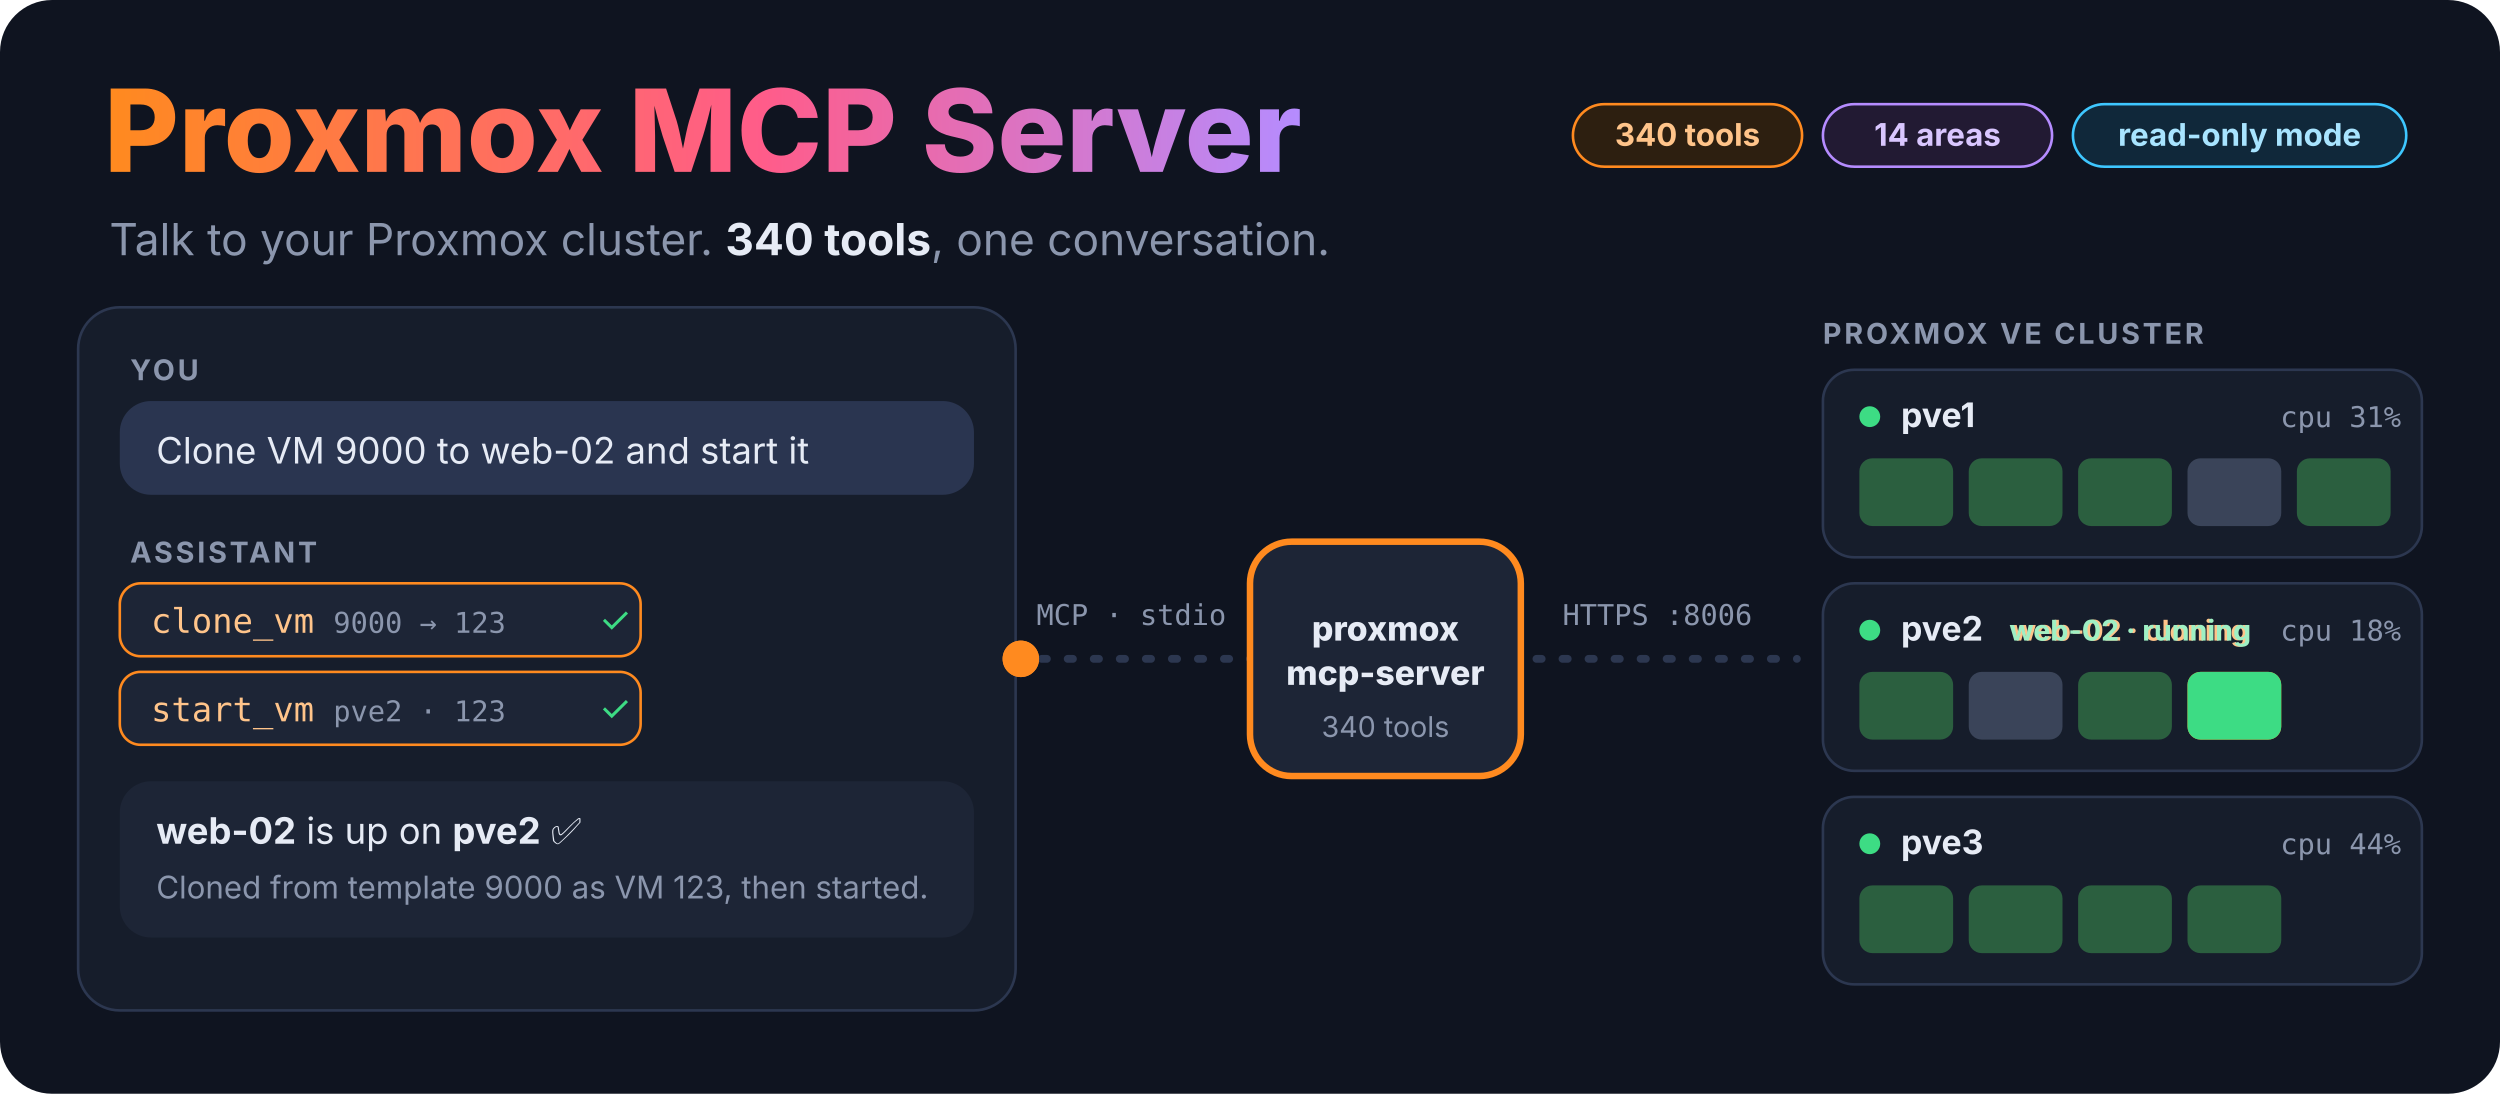
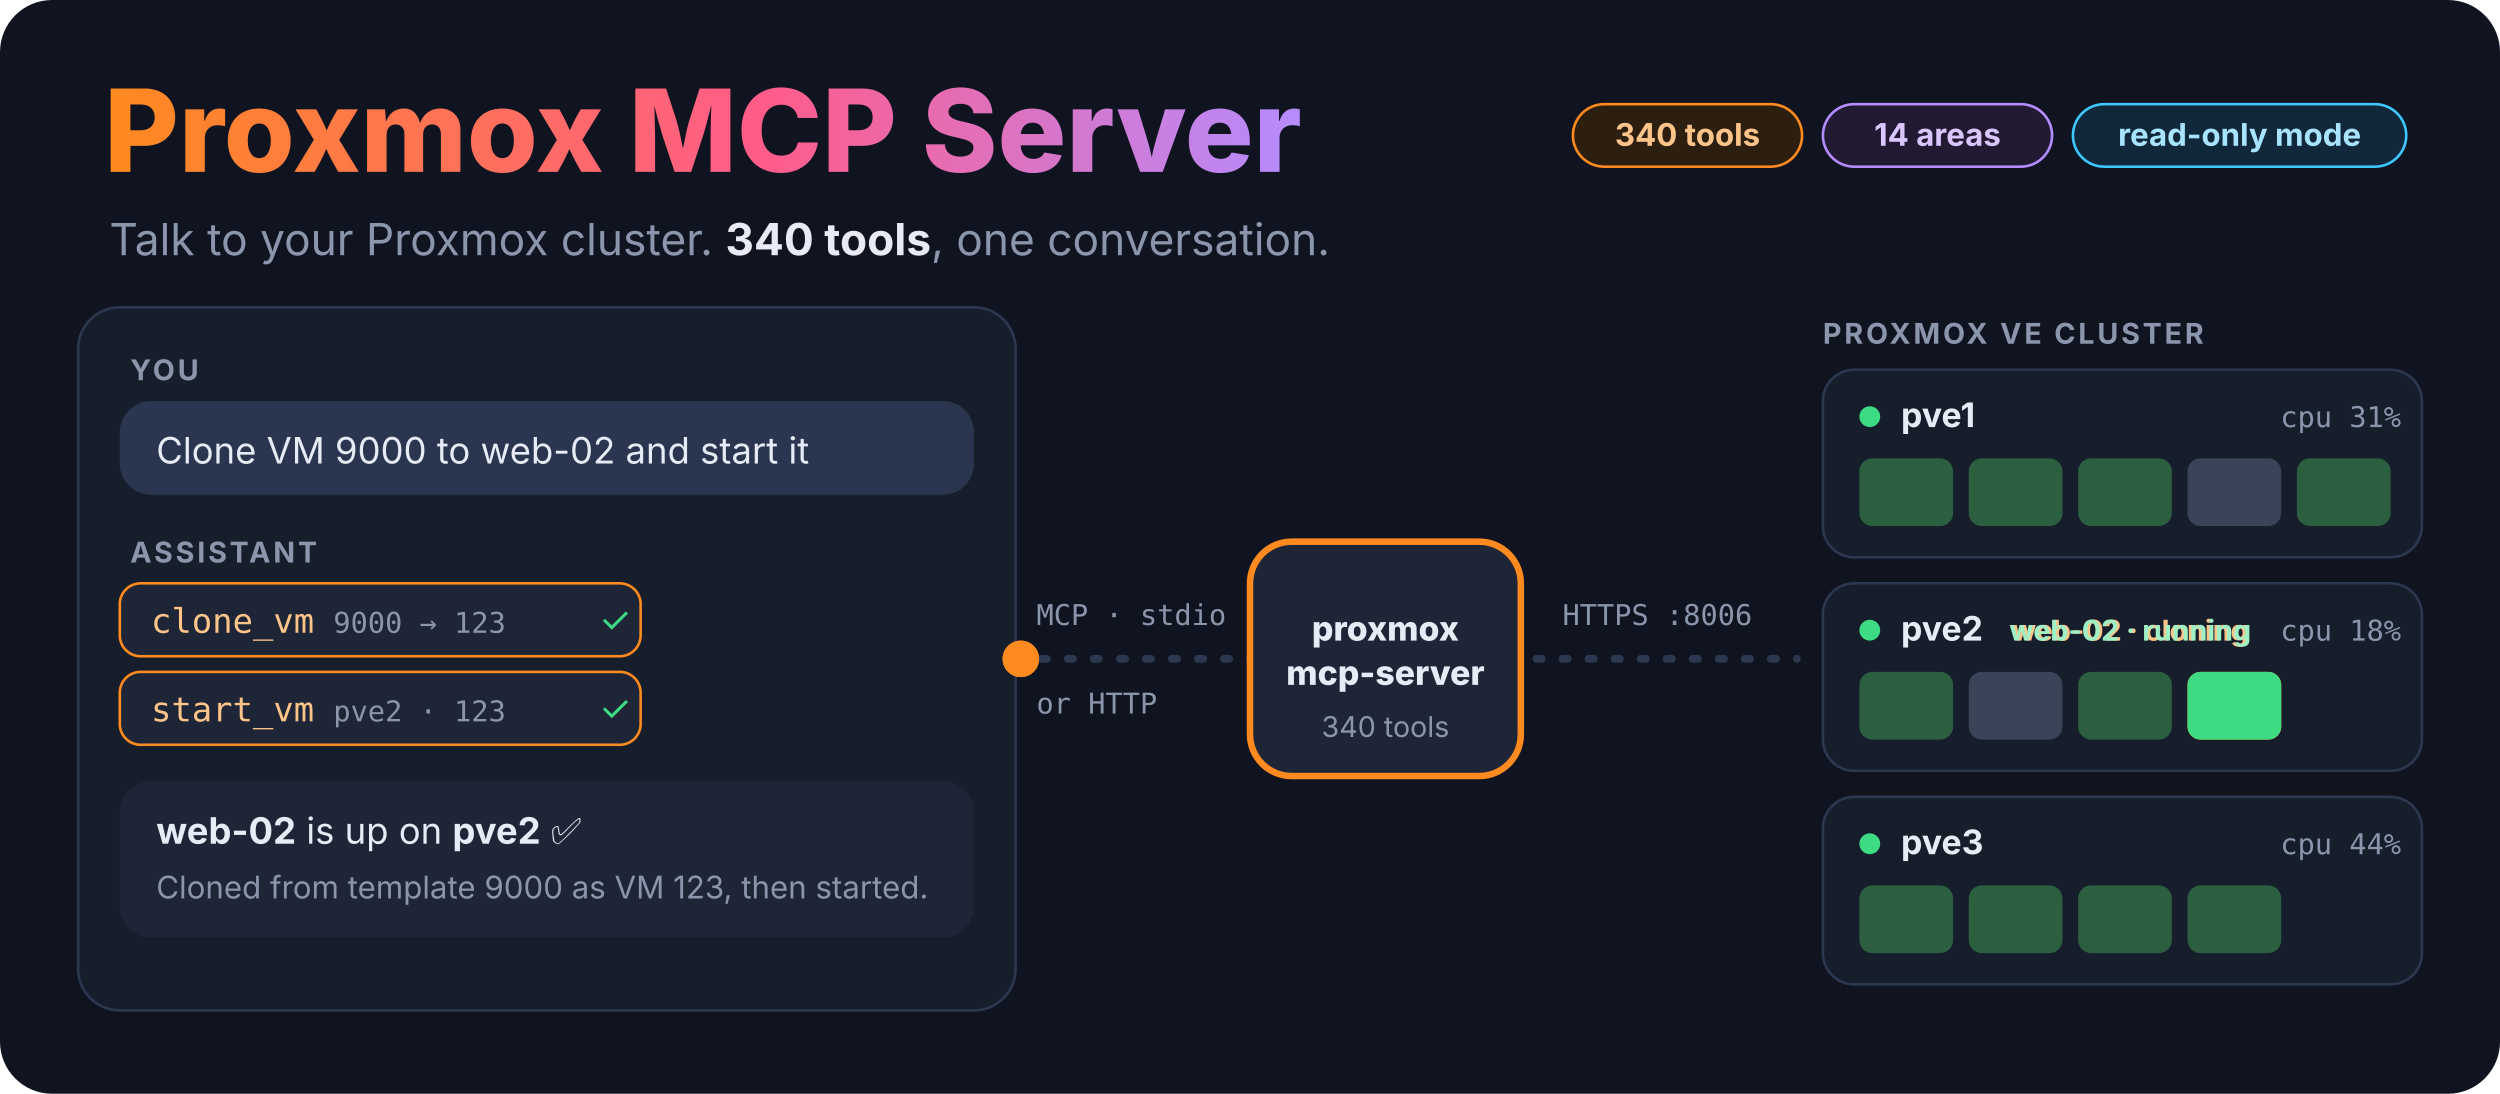
<svg xmlns="http://www.w3.org/2000/svg" viewBox="0 0 960 420" width="960" height="420" role="img" aria-labelledby="t d">
  <defs>
    <linearGradient id="title" x1="0" x2="1">
      <stop offset="0" stop-color="#ff8a1f" />
      <stop offset=".55" stop-color="#ff5c8a" />
      <stop offset="1" stop-color="#b58cff" />
    </linearGradient>
    <clipPath id="typeclip">
      <rect class="typing" x="58" y="128" width="300" height="30" />
    </clipPath>
  </defs>
  <style>
    text { font-family: ui-sans-serif, system-ui, -apple-system, "Segoe UI", sans-serif; fill: #e6ebf5; }
    .muted { fill: #8b96ad; }
    .mono { font-family: ui-monospace, SFMono-Regular, Menlo, monospace; }
    @keyframes bub { 0%,2.00% { opacity: 0; transform: translateY(8px); } 5.50%,94.00% { opacity: 1; transform: translateY(0); } 97.00%,100% { opacity: 0; } } .bub { animation: bub 10.0s infinite; }
    @keyframes c1 { 0%,16.00% { opacity: 0; transform: translateX(-8px); } 19.50%,94.00% { opacity: 1; transform: translateX(0); } 97.00%,100% { opacity: 0; } } .c1 { animation: c1 10.0s infinite; }
    @keyframes c1ok { 0%,34.00% { opacity: 0; } 37.50%,94.00% { opacity: 1; } 97.00%,100% { opacity: 0; } } .c1ok { animation: c1ok 10.0s infinite; }
    @keyframes c2 { 0%,40.00% { opacity: 0; transform: translateX(-8px); } 43.50%,94.00% { opacity: 1; transform: translateX(0); } 97.00%,100% { opacity: 0; } } .c2 { animation: c2 10.0s infinite; }
    @keyframes c2ok { 0%,60.00% { opacity: 0; } 63.50%,94.00% { opacity: 1; } 97.00%,100% { opacity: 0; } } .c2ok { animation: c2ok 10.0s infinite; }
    @keyframes reply { 0%,66.00% { opacity: 0; transform: translateY(6px); } 69.50%,94.00% { opacity: 1; transform: translateY(0); } 97.00%,100% { opacity: 0; } } .reply { animation: reply 10.0s infinite; }
    @keyframes vmnew { 0%,30.00% { opacity: 0; transform: scale(.3); } 33.50%,94.00% { opacity: 1; transform: scale(1); } 97.00%,100% { opacity: 0; } } .vmnew { animation: vmnew 10.0s infinite; }
    @keyframes vmrun { 0%,58.00% { opacity: 0; } 61.50%,94.00% { opacity: 1; } 97.00%,100% { opacity: 0; } } .vmrun { animation: vmrun 10.0s infinite; }
    @keyframes lab1 { 0%,32.00% { opacity: 0; } 35.50%,56.00% { opacity: 1; } 59.00%,100% { opacity: 0; } } .lab1 { animation: lab1 10.0s infinite; }
    @keyframes lab2 { 0%,59.00% { opacity: 0; } 62.50%,94.00% { opacity: 1; } 97.00%,100% { opacity: 0; } } .lab2 { animation: lab2 10.0s infinite; }
    @keyframes typing { 0%,4.00% { width: 0; } 14.00%,97.00% { width: 300px; } 100% { width: 0; } } .typing { animation: typing 10.0s steps(36) infinite; }
    @keyframes p1 { 0%,17.00% { transform: translateX(0); opacity: 0; } 18.00% { opacity: 1; } 29.00% { transform: translateX(300px); opacity: 1; } 30.00%,100% { transform: translateX(300px); opacity: 0; } } .p1 { animation: p1 10.0s infinite; }
    @keyframes p2 { 0%,41.00% { transform: translateX(0); opacity: 0; } 42.00% { opacity: 1; } 56.00% { transform: translateX(300px); opacity: 1; } 57.00%,100% { transform: translateX(300px); opacity: 0; } } .p2 { animation: p2 10.0s infinite; }
    @keyframes core { 0%,20.00%,32.00%,44.00%,58.00%,100% { stroke-width: 2.5; } 25.00%,50.00% { stroke-width: 6; } } .core { animation: core 10.0s infinite; }
    .vmnew { transform-box: fill-box; transform-origin: center; }
    .blink { animation: blink 1s steps(1) infinite; }
    @keyframes blink { 50% { opacity: 0; } }
    .hum { animation: hum 2.4s ease-in-out infinite; }
    @keyframes hum { 0%,100% { opacity: .45; } 50% { opacity: 1; } }
    @media (prefers-reduced-motion: reduce) { * { animation: none !important; } .typing { width: 300px; } }
  </style>
  <rect width="960" height="420" rx="20" fill="#0f1420" />
  <text x="40" y="66" font-size="44" font-weight="800" style="fill:url(#title)">Proxmox MCP Server</text>
  <text x="42" y="98" font-size="17" class="muted">Talk to your Proxmox cluster. <tspan style="fill:#e6ebf5" font-weight="700">340 tools</tspan>, one conversation.</text>
  <g font-size="12" font-weight="700">
    <rect x="604" y="40" width="88" height="24" rx="12" fill="#2d1f10" stroke="#ff8a1f" />
    <text x="648" y="56" text-anchor="middle" style="fill:#ffc48a">340 tools</text>
    <rect x="700" y="40" width="88" height="24" rx="12" fill="#221a33" stroke="#b58cff" />
    <text x="744" y="56" text-anchor="middle" style="fill:#d9c6ff">14 areas</text>
    <rect x="796" y="40" width="128" height="24" rx="12" fill="#10283a" stroke="#3ec7ff" />
    <text x="860" y="56" text-anchor="middle" style="fill:#a8e4ff">read-only mode</text>
  </g>
  <rect x="30" y="118" width="360" height="270" rx="16" fill="#161d2b" stroke="#2c3750" />
  <text x="50" y="146" font-size="11" font-weight="700" class="muted" letter-spacing=".1em">YOU</text>
  <g class="bub">
    <rect x="46" y="154" width="328" height="36" rx="12" fill="#2a3550" />
  </g>
  <g transform="translate(0 30)" clip-path="url(#typeclip)">
    <text x="60" y="148" font-size="14">Clone VM 9000 to web-02 and start it</text>
  </g>
  <text x="50" y="216" font-size="11" font-weight="700" class="muted" letter-spacing=".1em">ASSISTANT</text>
  <g class="c1">
    <rect x="46" y="224" width="200" height="28" rx="8" fill="#1d2536" stroke="#ff8a1f" />
    <text x="58" y="243" font-size="13" class="mono" style="fill:#ffc48a">clone_vm</text>
    <text x="128" y="243" font-size="11" class="muted mono">9000 → 123</text>
  </g>
  <g class="c1ok">
    <text x="230" y="243" font-size="14" style="fill:#3ddc84">✓</text>
  </g>
  <g class="c2">
    <rect x="46" y="258" width="200" height="28" rx="8" fill="#1d2536" stroke="#ff8a1f" />
    <text x="58" y="277" font-size="13" class="mono" style="fill:#ffc48a">start_vm</text>
    <text x="128" y="277" font-size="11" class="muted mono">pve2 · 123</text>
  </g>
  <g class="c2ok">
    <text x="230" y="277" font-size="14" style="fill:#3ddc84">✓</text>
  </g>
  <g class="reply">
    <rect x="46" y="300" width="328" height="60" rx="12" fill="#1d2536" />
    <text x="60" y="324" font-size="14">
      <tspan font-weight="700">web-02</tspan> is up on <tspan font-weight="700">pve2</tspan> ✅</text>
    <text x="60" y="345" font-size="12" class="muted">Cloned from template 9000 as VM 123, then started.</text>
  </g>
  <line x1="390" y1="253" x2="690" y2="253" stroke="#2c3750" stroke-width="3" stroke-dasharray="2 8" stroke-linecap="round" />
  <g class="p1">
    <circle cx="392" cy="253" r="7" fill="#ff8a1f" />
  </g>
  <g class="p2">
    <circle cx="392" cy="253" r="7" fill="#ff8a1f" />
  </g>
  <text x="398" y="240" font-size="11" class="muted mono">MCP · stdio</text>
+   <text x="398" y="274" font-size="11" class="muted mono">or HTTP</text>
  <text x="600" y="240" font-size="11" class="muted mono">HTTPS :8006</text>
  <rect class="core" x="480" y="208" width="104" height="90" rx="16" fill="#1d2536" stroke="#ff8a1f" stroke-width="2.5" />
  <text x="532" y="246" text-anchor="middle" font-size="13" font-weight="800">proxmox</text>
  <text x="532" y="263" text-anchor="middle" font-size="13" font-weight="800">mcp-server</text>
  <text x="532" y="283" text-anchor="middle" font-size="11" class="muted">340 tools</text>
  <text x="700" y="132" font-size="11" font-weight="700" class="muted" letter-spacing=".1em">PROXMOX VE CLUSTER</text>
  <g transform="translate(700 142)">
    <rect width="230" height="72" rx="12" fill="#161d2b" stroke="#2c3750" />
    <circle class="hum" cx="18" cy="18" r="4" fill="#3ddc84" />
    <text x="30" y="22" font-size="13" font-weight="700">pve1</text>
    <text x="222" y="22" text-anchor="end" font-size="11" class="muted mono">cpu 31%</text>
    <rect x="14" y="34" width="36" height="26" rx="5" fill="#2b5f3f" />
    <rect x="56" y="34" width="36" height="26" rx="5" fill="#2b5f3f" />
    <rect x="98" y="34" width="36" height="26" rx="5" fill="#2b5f3f" />
    <rect x="140" y="34" width="36" height="26" rx="5" fill="#3a4459" />
    <rect x="182" y="34" width="36" height="26" rx="5" fill="#2b5f3f" />
  </g>
  <g transform="translate(700 224)">
    <rect width="230" height="72" rx="12" fill="#161d2b" stroke="#2c3750" />
    <circle class="hum" cx="18" cy="18" r="4" fill="#3ddc84" />
    <text x="30" y="22" font-size="13" font-weight="700">pve2</text>
    <text x="222" y="22" text-anchor="end" font-size="11" class="muted mono">cpu 18%</text>
    <rect x="14" y="34" width="36" height="26" rx="5" fill="#2b5f3f" />
    <rect x="56" y="34" width="36" height="26" rx="5" fill="#3a4459" />
    <rect x="98" y="34" width="36" height="26" rx="5" fill="#2b5f3f" />
  </g>
  <g transform="translate(700 306)">
    <rect width="230" height="72" rx="12" fill="#161d2b" stroke="#2c3750" />
    <circle class="hum" cx="18" cy="18" r="4" fill="#3ddc84" />
    <text x="30" y="22" font-size="13" font-weight="700">pve3</text>
    <text x="222" y="22" text-anchor="end" font-size="11" class="muted mono">cpu 44%</text>
    <rect x="14" y="34" width="36" height="26" rx="5" fill="#2b5f3f" />
    <rect x="56" y="34" width="36" height="26" rx="5" fill="#2b5f3f" />
    <rect x="98" y="34" width="36" height="26" rx="5" fill="#2b5f3f" />
    <rect x="140" y="34" width="36" height="26" rx="5" fill="#2b5f3f" />
  </g>
  <g transform="translate(700 224)">
    <g class="vmnew">
      <rect x="140" y="34" width="36" height="26" rx="5" fill="#ff8a1f" />
    </g>
    <g class="vmrun">
      <rect x="140" y="34" width="36" height="26" rx="5" fill="#3ddc84" />
    </g>
  </g>
  <g class="lab1">
    <text x="818" y="246" text-anchor="middle" font-size="11" font-weight="700" style="fill:#ffc48a">web-02 · cloning</text>
  </g>
  <g class="lab2">
    <text x="818" y="246" text-anchor="middle" font-size="11" font-weight="700" style="fill:#9ff0c4">web-02 · running</text>
  </g>
</svg>
